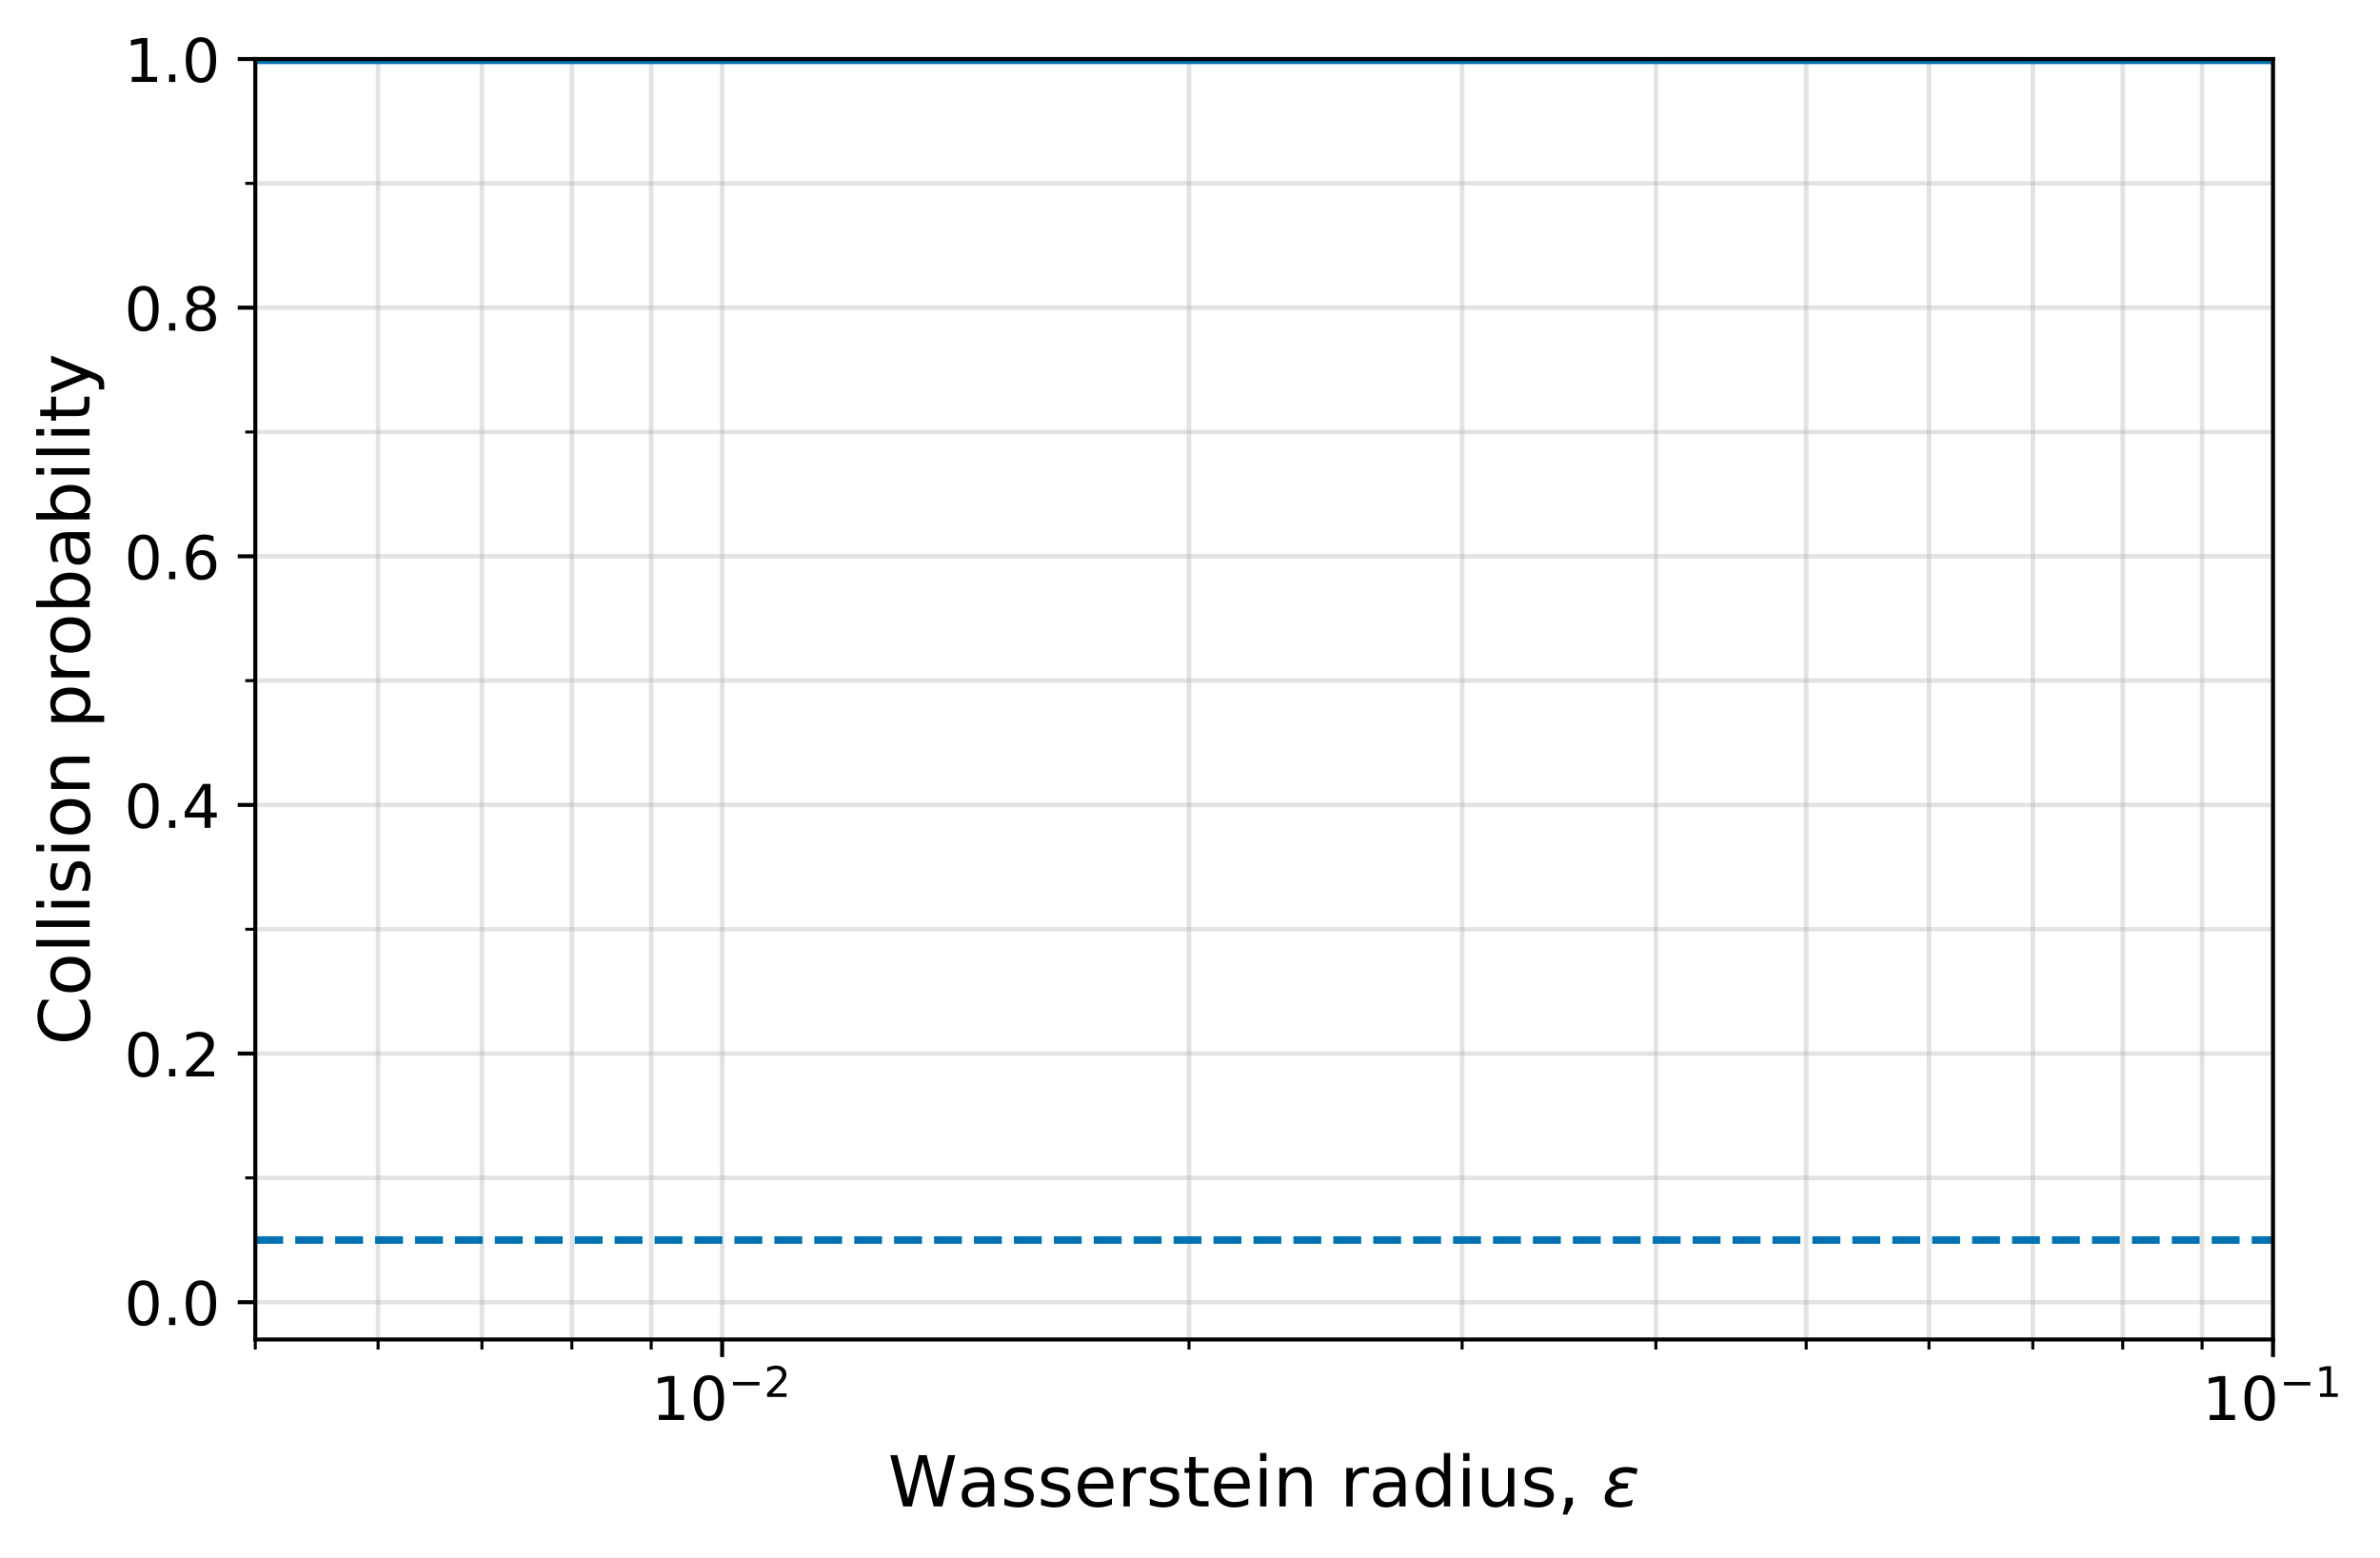
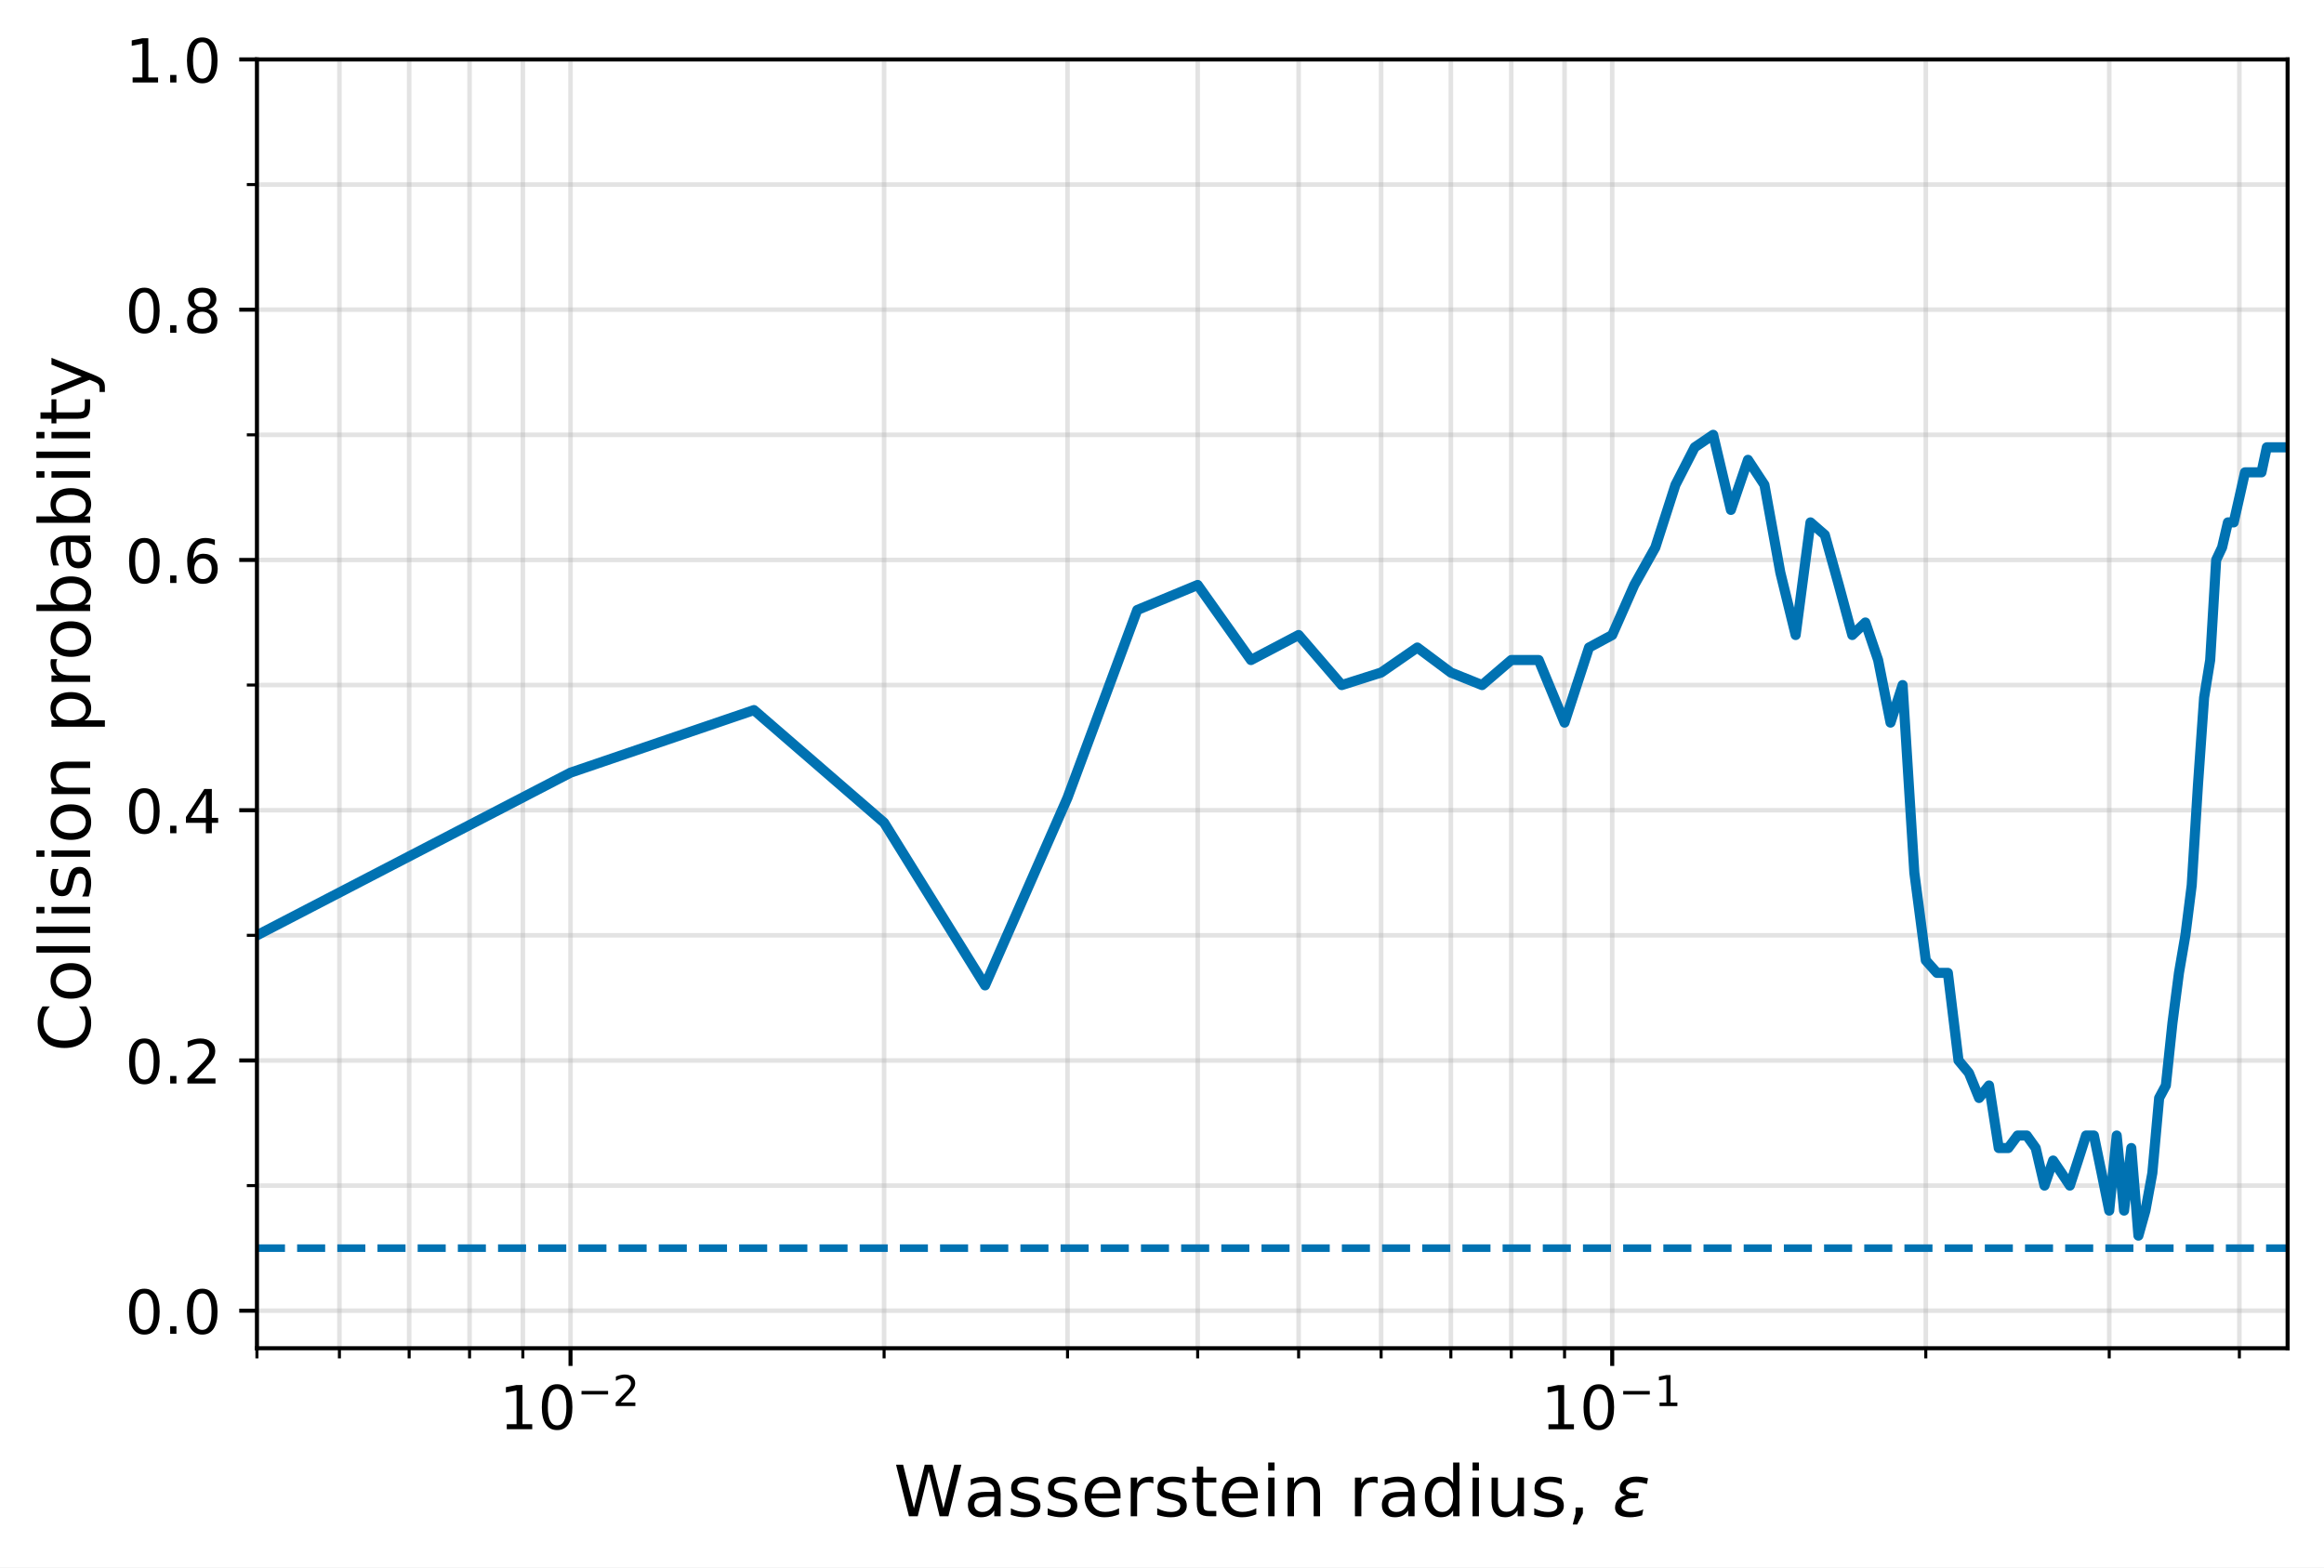
- <svg xmlns="http://www.w3.org/2000/svg" xmlns:xlink="http://www.w3.org/1999/xlink" width="473.893pt" height="310.146pt" viewBox="0 0 473.893 310.146" version="1.1">
+ <svg xmlns="http://www.w3.org/2000/svg" xmlns:xlink="http://www.w3.org/1999/xlink" width="459.793pt" height="310.146pt" viewBox="0 0 459.793 310.146" version="1.1">
  <defs>
    <style type="text/css">*{stroke-linejoin: round; stroke-linecap: butt}</style>
  </defs>
  <g id="figure_1">
    <g id="patch_1">
-       <path d="M 0 310.146  L 473.893 310.146  L 473.893 0  L 0 0  z " style="fill: #ffffff" />
+       <path d="M 0 310.146  L 459.793 310.146  L 459.793 0  L 0 0  z " style="fill: #ffffff" />
    </g>
    <g id="axes_1">
      <g id="patch_2">
        <path d="M 50.833 266.783  L 452.593 266.783  L 452.593 11.759  L 50.833 11.759  z " style="fill: #ffffff" />
      </g>
      <g id="matplotlib.axis_1">
        <g id="xtick_1">
          <g id="line2d_1">
-             <path d="M 143.792 266.783  L 143.792 11.759  " clip-path="url(#p5f279100d1)" style="fill: none; stroke: #b0b0b0; stroke-opacity: 0.35; stroke-width: 0.9; stroke-linecap: square" />
+             <path d="M 112.874 266.783  L 112.874 11.759  " clip-path="url(#pcb9809c308)" style="fill: none; stroke: #b0b0b0; stroke-opacity: 0.35; stroke-width: 0.9; stroke-linecap: square" />
          </g>
          <g id="line2d_2">
            <defs>
-               <path id="md8844d1eba" d="M 0 0  L 0 3.5  " style="stroke: #000000; stroke-width: 0.8" />
-             </defs>
-             <g>
-               <use xlink:href="#md8844d1eba" x="143.792" y="266.783" style="stroke: #000000; stroke-width: 0.8" />
+               <path id="m68e78260c5" d="M 0 0  L 0 3.5  " style="stroke: #000000; stroke-width: 0.8" />
+             </defs>
+             <g>
+               <use xlink:href="#m68e78260c5" x="112.874" y="266.783" style="stroke: #000000; stroke-width: 0.8" />
            </g>
          </g>
          <g id="text_1">
-             <g transform="translate(129.6916 282.9012) scale(0.12 -0.12)">
+             <g transform="translate(98.77397 282.9012) scale(0.12 -0.12)">
              <defs>
                <path id="DejaVuSans-31" d="M 794 531  L 1825 531  L 1825 4091  L 703 3866  L 703 4441  L 1819 4666  L 2450 4666  L 2450 531  L 3481 531  L 3481 0  L 794 0  L 794 531  z " transform="scale(0.015625)" />
                <path id="DejaVuSans-30" d="M 2034 4250  Q 1547 4250 1301 3770  Q 1056 3291 1056 2328  Q 1056 1369 1301 889  Q 1547 409 2034 409  Q 2525 409 2770 889  Q 3016 1369 3016 2328  Q 3016 3291 2770 3770  Q 2525 4250 2034 4250  z M 2034 4750  Q 2819 4750 3233 4129  Q 3647 3509 3647 2328  Q 3647 1150 3233 529  Q 2819 -91 2034 -91  Q 1250 -91 836 529  Q 422 1150 422 2328  Q 422 3509 836 4129  Q 1250 4750 2034 4750  z " transform="scale(0.015625)" />
                <path id="DejaVuSans-2212" d="M 678 2272  L 4684 2272  L 4684 1741  L 678 1741  L 678 2272  z " transform="scale(0.015625)" />
                <path id="DejaVuSans-32" d="M 1228 531  L 3431 531  L 3431 0  L 469 0  L 469 531  Q 828 903 1448 1529  Q 2069 2156 2228 2338  Q 2531 2678 2651 2914  Q 2772 3150 2772 3378  Q 2772 3750 2511 3984  Q 2250 4219 1831 4219  Q 1534 4219 1204 4116  Q 875 4013 500 3803  L 500 4441  Q 881 4594 1212 4672  Q 1544 4750 1819 4750  Q 2544 4750 2975 4387  Q 3406 4025 3406 3419  Q 3406 3131 3298 2873  Q 3191 2616 2906 2266  Q 2828 2175 2409 1742  Q 1991 1309 1228 531  z " transform="scale(0.015625)" />
              </defs>
              <use xlink:href="#DejaVuSans-31" transform="translate(0 0.765625)" />
              <use xlink:href="#DejaVuSans-30" transform="translate(63.62305 0.765625)" />
              <use xlink:href="#DejaVuSans-2212" transform="translate(128.2031 39.04688) scale(0.7)" />
              <use xlink:href="#DejaVuSans-32" transform="translate(186.8555 39.04688) scale(0.7)" />
            </g>
          </g>
        </g>
        <g id="xtick_2">
          <g id="line2d_3">
-             <path d="M 452.593 266.783  L 452.593 11.759  " clip-path="url(#p5f279100d1)" style="fill: none; stroke: #b0b0b0; stroke-opacity: 0.35; stroke-width: 0.9; stroke-linecap: square" />
+             <path d="M 318.969 266.783  L 318.969 11.759  " clip-path="url(#pcb9809c308)" style="fill: none; stroke: #b0b0b0; stroke-opacity: 0.35; stroke-width: 0.9; stroke-linecap: square" />
          </g>
          <g id="line2d_4">
            <g>
-               <use xlink:href="#md8844d1eba" x="452.593" y="266.783" style="stroke: #000000; stroke-width: 0.8" />
+               <use xlink:href="#m68e78260c5" x="318.969" y="266.783" style="stroke: #000000; stroke-width: 0.8" />
            </g>
          </g>
          <g id="text_2">
-             <g transform="translate(438.4931 282.9012) scale(0.12 -0.12)">
+             <g transform="translate(304.8692 282.9012) scale(0.12 -0.12)">
              <use xlink:href="#DejaVuSans-31" transform="translate(0 0.684375)" />
              <use xlink:href="#DejaVuSans-30" transform="translate(63.62305 0.684375)" />
              <use xlink:href="#DejaVuSans-2212" transform="translate(128.2031 38.96563) scale(0.7)" />
              <use xlink:href="#DejaVuSans-31" transform="translate(186.8555 38.96563) scale(0.7)" />
            </g>
          </g>
        </g>
        <g id="xtick_3">
          <g id="line2d_5">
-             <path d="M 50.833 266.783  L 50.833 11.759  " clip-path="url(#p5f279100d1)" style="fill: none; stroke: #b0b0b0; stroke-opacity: 0.35; stroke-width: 0.9; stroke-linecap: square" />
+             <path d="M 50.833 266.783  L 50.833 11.759  " clip-path="url(#pcb9809c308)" style="fill: none; stroke: #b0b0b0; stroke-opacity: 0.35; stroke-width: 0.9; stroke-linecap: square" />
          </g>
          <g id="line2d_6">
            <defs>
-               <path id="m03837b8a75" d="M 0 0  L 0 2  " style="stroke: #000000; stroke-width: 0.6" />
-             </defs>
-             <g>
-               <use xlink:href="#m03837b8a75" x="50.833" y="266.783" style="stroke: #000000; stroke-width: 0.6" />
+               <path id="m94a1f53346" d="M 0 0  L 0 2  " style="stroke: #000000; stroke-width: 0.6" />
+             </defs>
+             <g>
+               <use xlink:href="#m94a1f53346" x="50.833" y="266.783" style="stroke: #000000; stroke-width: 0.6" />
            </g>
          </g>
        </g>
        <g id="xtick_4">
          <g id="line2d_7">
-             <path d="M 75.284 266.783  L 75.284 11.759  " clip-path="url(#p5f279100d1)" style="fill: none; stroke: #b0b0b0; stroke-opacity: 0.35; stroke-width: 0.9; stroke-linecap: square" />
+             <path d="M 67.152 266.783  L 67.152 11.759  " clip-path="url(#pcb9809c308)" style="fill: none; stroke: #b0b0b0; stroke-opacity: 0.35; stroke-width: 0.9; stroke-linecap: square" />
          </g>
          <g id="line2d_8">
            <g>
-               <use xlink:href="#m03837b8a75" x="75.284" y="266.783" style="stroke: #000000; stroke-width: 0.6" />
+               <use xlink:href="#m94a1f53346" x="67.152" y="266.783" style="stroke: #000000; stroke-width: 0.6" />
            </g>
          </g>
        </g>
        <g id="xtick_5">
          <g id="line2d_9">
-             <path d="M 95.958 266.783  L 95.958 11.759  " clip-path="url(#p5f279100d1)" style="fill: none; stroke: #b0b0b0; stroke-opacity: 0.35; stroke-width: 0.9; stroke-linecap: square" />
+             <path d="M 80.949 266.783  L 80.949 11.759  " clip-path="url(#pcb9809c308)" style="fill: none; stroke: #b0b0b0; stroke-opacity: 0.35; stroke-width: 0.9; stroke-linecap: square" />
          </g>
          <g id="line2d_10">
            <g>
-               <use xlink:href="#m03837b8a75" x="95.958" y="266.783" style="stroke: #000000; stroke-width: 0.6" />
+               <use xlink:href="#m94a1f53346" x="80.949" y="266.783" style="stroke: #000000; stroke-width: 0.6" />
            </g>
          </g>
        </g>
        <g id="xtick_6">
          <g id="line2d_11">
-             <path d="M 113.866 266.783  L 113.866 11.759  " clip-path="url(#p5f279100d1)" style="fill: none; stroke: #b0b0b0; stroke-opacity: 0.35; stroke-width: 0.9; stroke-linecap: square" />
+             <path d="M 92.901 266.783  L 92.901 11.759  " clip-path="url(#pcb9809c308)" style="fill: none; stroke: #b0b0b0; stroke-opacity: 0.35; stroke-width: 0.9; stroke-linecap: square" />
          </g>
          <g id="line2d_12">
            <g>
-               <use xlink:href="#m03837b8a75" x="113.866" y="266.783" style="stroke: #000000; stroke-width: 0.6" />
+               <use xlink:href="#m94a1f53346" x="92.901" y="266.783" style="stroke: #000000; stroke-width: 0.6" />
            </g>
          </g>
        </g>
        <g id="xtick_7">
          <g id="line2d_13">
-             <path d="M 129.662 266.783  L 129.662 11.759  " clip-path="url(#p5f279100d1)" style="fill: none; stroke: #b0b0b0; stroke-opacity: 0.35; stroke-width: 0.9; stroke-linecap: square" />
+             <path d="M 103.444 266.783  L 103.444 11.759  " clip-path="url(#pcb9809c308)" style="fill: none; stroke: #b0b0b0; stroke-opacity: 0.35; stroke-width: 0.9; stroke-linecap: square" />
          </g>
          <g id="line2d_14">
            <g>
-               <use xlink:href="#m03837b8a75" x="129.662" y="266.783" style="stroke: #000000; stroke-width: 0.6" />
+               <use xlink:href="#m94a1f53346" x="103.444" y="266.783" style="stroke: #000000; stroke-width: 0.6" />
            </g>
          </g>
        </g>
        <g id="xtick_8">
          <g id="line2d_15">
-             <path d="M 236.75 266.783  L 236.75 11.759  " clip-path="url(#p5f279100d1)" style="fill: none; stroke: #b0b0b0; stroke-opacity: 0.35; stroke-width: 0.9; stroke-linecap: square" />
+             <path d="M 174.915 266.783  L 174.915 11.759  " clip-path="url(#pcb9809c308)" style="fill: none; stroke: #b0b0b0; stroke-opacity: 0.35; stroke-width: 0.9; stroke-linecap: square" />
          </g>
          <g id="line2d_16">
            <g>
-               <use xlink:href="#m03837b8a75" x="236.75" y="266.783" style="stroke: #000000; stroke-width: 0.6" />
+               <use xlink:href="#m94a1f53346" x="174.915" y="266.783" style="stroke: #000000; stroke-width: 0.6" />
            </g>
          </g>
        </g>
        <g id="xtick_9">
          <g id="line2d_17">
-             <path d="M 291.127 266.783  L 291.127 11.759  " clip-path="url(#p5f279100d1)" style="fill: none; stroke: #b0b0b0; stroke-opacity: 0.35; stroke-width: 0.9; stroke-linecap: square" />
+             <path d="M 211.206 266.783  L 211.206 11.759  " clip-path="url(#pcb9809c308)" style="fill: none; stroke: #b0b0b0; stroke-opacity: 0.35; stroke-width: 0.9; stroke-linecap: square" />
          </g>
          <g id="line2d_18">
            <g>
-               <use xlink:href="#m03837b8a75" x="291.127" y="266.783" style="stroke: #000000; stroke-width: 0.6" />
+               <use xlink:href="#m94a1f53346" x="211.206" y="266.783" style="stroke: #000000; stroke-width: 0.6" />
            </g>
          </g>
        </g>
        <g id="xtick_10">
          <g id="line2d_19">
-             <path d="M 329.709 266.783  L 329.709 11.759  " clip-path="url(#p5f279100d1)" style="fill: none; stroke: #b0b0b0; stroke-opacity: 0.35; stroke-width: 0.9; stroke-linecap: square" />
+             <path d="M 236.956 266.783  L 236.956 11.759  " clip-path="url(#pcb9809c308)" style="fill: none; stroke: #b0b0b0; stroke-opacity: 0.35; stroke-width: 0.9; stroke-linecap: square" />
          </g>
          <g id="line2d_20">
            <g>
-               <use xlink:href="#m03837b8a75" x="329.709" y="266.783" style="stroke: #000000; stroke-width: 0.6" />
+               <use xlink:href="#m94a1f53346" x="236.956" y="266.783" style="stroke: #000000; stroke-width: 0.6" />
            </g>
          </g>
        </g>
        <g id="xtick_11">
          <g id="line2d_21">
-             <path d="M 359.635 266.783  L 359.635 11.759  " clip-path="url(#p5f279100d1)" style="fill: none; stroke: #b0b0b0; stroke-opacity: 0.35; stroke-width: 0.9; stroke-linecap: square" />
+             <path d="M 256.928 266.783  L 256.928 11.759  " clip-path="url(#pcb9809c308)" style="fill: none; stroke: #b0b0b0; stroke-opacity: 0.35; stroke-width: 0.9; stroke-linecap: square" />
          </g>
          <g id="line2d_22">
            <g>
-               <use xlink:href="#m03837b8a75" x="359.635" y="266.783" style="stroke: #000000; stroke-width: 0.6" />
+               <use xlink:href="#m94a1f53346" x="256.928" y="266.783" style="stroke: #000000; stroke-width: 0.6" />
            </g>
          </g>
        </g>
        <g id="xtick_12">
          <g id="line2d_23">
-             <path d="M 384.086 266.783  L 384.086 11.759  " clip-path="url(#p5f279100d1)" style="fill: none; stroke: #b0b0b0; stroke-opacity: 0.35; stroke-width: 0.9; stroke-linecap: square" />
+             <path d="M 273.247 266.783  L 273.247 11.759  " clip-path="url(#pcb9809c308)" style="fill: none; stroke: #b0b0b0; stroke-opacity: 0.35; stroke-width: 0.9; stroke-linecap: square" />
          </g>
          <g id="line2d_24">
            <g>
-               <use xlink:href="#m03837b8a75" x="384.086" y="266.783" style="stroke: #000000; stroke-width: 0.6" />
+               <use xlink:href="#m94a1f53346" x="273.247" y="266.783" style="stroke: #000000; stroke-width: 0.6" />
            </g>
          </g>
        </g>
        <g id="xtick_13">
          <g id="line2d_25">
-             <path d="M 404.759 266.783  L 404.759 11.759  " clip-path="url(#p5f279100d1)" style="fill: none; stroke: #b0b0b0; stroke-opacity: 0.35; stroke-width: 0.9; stroke-linecap: square" />
+             <path d="M 287.045 266.783  L 287.045 11.759  " clip-path="url(#pcb9809c308)" style="fill: none; stroke: #b0b0b0; stroke-opacity: 0.35; stroke-width: 0.9; stroke-linecap: square" />
          </g>
          <g id="line2d_26">
            <g>
-               <use xlink:href="#m03837b8a75" x="404.759" y="266.783" style="stroke: #000000; stroke-width: 0.6" />
+               <use xlink:href="#m94a1f53346" x="287.045" y="266.783" style="stroke: #000000; stroke-width: 0.6" />
            </g>
          </g>
        </g>
        <g id="xtick_14">
          <g id="line2d_27">
-             <path d="M 422.667 266.783  L 422.667 11.759  " clip-path="url(#p5f279100d1)" style="fill: none; stroke: #b0b0b0; stroke-opacity: 0.35; stroke-width: 0.9; stroke-linecap: square" />
+             <path d="M 298.997 266.783  L 298.997 11.759  " clip-path="url(#pcb9809c308)" style="fill: none; stroke: #b0b0b0; stroke-opacity: 0.35; stroke-width: 0.9; stroke-linecap: square" />
          </g>
          <g id="line2d_28">
            <g>
-               <use xlink:href="#m03837b8a75" x="422.667" y="266.783" style="stroke: #000000; stroke-width: 0.6" />
+               <use xlink:href="#m94a1f53346" x="298.997" y="266.783" style="stroke: #000000; stroke-width: 0.6" />
            </g>
          </g>
        </g>
        <g id="xtick_15">
          <g id="line2d_29">
-             <path d="M 438.463 266.783  L 438.463 11.759  " clip-path="url(#p5f279100d1)" style="fill: none; stroke: #b0b0b0; stroke-opacity: 0.35; stroke-width: 0.9; stroke-linecap: square" />
+             <path d="M 309.539 266.783  L 309.539 11.759  " clip-path="url(#pcb9809c308)" style="fill: none; stroke: #b0b0b0; stroke-opacity: 0.35; stroke-width: 0.9; stroke-linecap: square" />
          </g>
          <g id="line2d_30">
            <g>
-               <use xlink:href="#m03837b8a75" x="438.463" y="266.783" style="stroke: #000000; stroke-width: 0.6" />
+               <use xlink:href="#m94a1f53346" x="309.539" y="266.783" style="stroke: #000000; stroke-width: 0.6" />
+             </g>
+           </g>
+         </g>
+         <g id="xtick_16">
+           <g id="line2d_31">
+             <path d="M 381.01 266.783  L 381.01 11.759  " clip-path="url(#pcb9809c308)" style="fill: none; stroke: #b0b0b0; stroke-opacity: 0.35; stroke-width: 0.9; stroke-linecap: square" />
+           </g>
+           <g id="line2d_32">
+             <g>
+               <use xlink:href="#m94a1f53346" x="381.01" y="266.783" style="stroke: #000000; stroke-width: 0.6" />
+             </g>
+           </g>
+         </g>
+         <g id="xtick_17">
+           <g id="line2d_33">
+             <path d="M 417.302 266.783  L 417.302 11.759  " clip-path="url(#pcb9809c308)" style="fill: none; stroke: #b0b0b0; stroke-opacity: 0.35; stroke-width: 0.9; stroke-linecap: square" />
+           </g>
+           <g id="line2d_34">
+             <g>
+               <use xlink:href="#m94a1f53346" x="417.302" y="266.783" style="stroke: #000000; stroke-width: 0.6" />
+             </g>
+           </g>
+         </g>
+         <g id="xtick_18">
+           <g id="line2d_35">
+             <path d="M 443.051 266.783  L 443.051 11.759  " clip-path="url(#pcb9809c308)" style="fill: none; stroke: #b0b0b0; stroke-opacity: 0.35; stroke-width: 0.9; stroke-linecap: square" />
+           </g>
+           <g id="line2d_36">
+             <g>
+               <use xlink:href="#m94a1f53346" x="443.051" y="266.783" style="stroke: #000000; stroke-width: 0.6" />
            </g>
          </g>
        </g>
        <g id="text_3">
          <g transform="translate(176.8131 300.0346) scale(0.14 -0.14)">
            <defs>
              <path id="DejaVuSans-57" d="M 213 4666  L 850 4666  L 1831 722  L 2809 4666  L 3519 4666  L 4500 722  L 5478 4666  L 6119 4666  L 4947 0  L 4153 0  L 3169 4050  L 2175 0  L 1381 0  L 213 4666  z " transform="scale(0.015625)" />
              <path id="DejaVuSans-61" d="M 2194 1759  Q 1497 1759 1228 1600  Q 959 1441 959 1056  Q 959 750 1161 570  Q 1363 391 1709 391  Q 2188 391 2477 730  Q 2766 1069 2766 1631  L 2766 1759  L 2194 1759  z M 3341 1997  L 3341 0  L 2766 0  L 2766 531  Q 2569 213 2275 61  Q 1981 -91 1556 -91  Q 1019 -91 701 211  Q 384 513 384 1019  Q 384 1609 779 1909  Q 1175 2209 1959 2209  L 2766 2209  L 2766 2266  Q 2766 2663 2505 2880  Q 2244 3097 1772 3097  Q 1472 3097 1187 3025  Q 903 2953 641 2809  L 641 3341  Q 956 3463 1253 3523  Q 1550 3584 1831 3584  Q 2591 3584 2966 3190  Q 3341 2797 3341 1997  z " transform="scale(0.015625)" />
              <path id="DejaVuSans-73" d="M 2834 3397  L 2834 2853  Q 2591 2978 2328 3040  Q 2066 3103 1784 3103  Q 1356 3103 1142 2972  Q 928 2841 928 2578  Q 928 2378 1081 2264  Q 1234 2150 1697 2047  L 1894 2003  Q 2506 1872 2764 1633  Q 3022 1394 3022 966  Q 3022 478 2636 193  Q 2250 -91 1575 -91  Q 1294 -91 989 -36  Q 684 19 347 128  L 347 722  Q 666 556 975 473  Q 1284 391 1588 391  Q 1994 391 2212 530  Q 2431 669 2431 922  Q 2431 1156 2273 1281  Q 2116 1406 1581 1522  L 1381 1569  Q 847 1681 609 1914  Q 372 2147 372 2553  Q 372 3047 722 3315  Q 1072 3584 1716 3584  Q 2034 3584 2315 3537  Q 2597 3491 2834 3397  z " transform="scale(0.015625)" />
              <path id="DejaVuSans-65" d="M 3597 1894  L 3597 1613  L 953 1613  Q 991 1019 1311 708  Q 1631 397 2203 397  Q 2534 397 2845 478  Q 3156 559 3463 722  L 3463 178  Q 3153 47 2828 -22  Q 2503 -91 2169 -91  Q 1331 -91 842 396  Q 353 884 353 1716  Q 353 2575 817 3079  Q 1281 3584 2069 3584  Q 2775 3584 3186 3129  Q 3597 2675 3597 1894  z M 3022 2063  Q 3016 2534 2758 2815  Q 2500 3097 2075 3097  Q 1594 3097 1305 2825  Q 1016 2553 972 2059  L 3022 2063  z " transform="scale(0.015625)" />
              <path id="DejaVuSans-72" d="M 2631 2963  Q 2534 3019 2420 3045  Q 2306 3072 2169 3072  Q 1681 3072 1420 2755  Q 1159 2438 1159 1844  L 1159 0  L 581 0  L 581 3500  L 1159 3500  L 1159 2956  Q 1341 3275 1631 3429  Q 1922 3584 2338 3584  Q 2397 3584 2469 3576  Q 2541 3569 2628 3553  L 2631 2963  z " transform="scale(0.015625)" />
              <path id="DejaVuSans-74" d="M 1172 4494  L 1172 3500  L 2356 3500  L 2356 3053  L 1172 3053  L 1172 1153  Q 1172 725 1289 603  Q 1406 481 1766 481  L 2356 481  L 2356 0  L 1766 0  Q 1100 0 847 248  Q 594 497 594 1153  L 594 3053  L 172 3053  L 172 3500  L 594 3500  L 594 4494  L 1172 4494  z " transform="scale(0.015625)" />
              <path id="DejaVuSans-69" d="M 603 3500  L 1178 3500  L 1178 0  L 603 0  L 603 3500  z M 603 4863  L 1178 4863  L 1178 4134  L 603 4134  L 603 4863  z " transform="scale(0.015625)" />
              <path id="DejaVuSans-6e" d="M 3513 2113  L 3513 0  L 2938 0  L 2938 2094  Q 2938 2591 2744 2837  Q 2550 3084 2163 3084  Q 1697 3084 1428 2787  Q 1159 2491 1159 1978  L 1159 0  L 581 0  L 581 3500  L 1159 3500  L 1159 2956  Q 1366 3272 1645 3428  Q 1925 3584 2291 3584  Q 2894 3584 3203 3211  Q 3513 2838 3513 2113  z " transform="scale(0.015625)" />
              <path id="DejaVuSans-20" transform="scale(0.015625)" />
              <path id="DejaVuSans-64" d="M 2906 2969  L 2906 4863  L 3481 4863  L 3481 0  L 2906 0  L 2906 525  Q 2725 213 2448 61  Q 2172 -91 1784 -91  Q 1150 -91 751 415  Q 353 922 353 1747  Q 353 2572 751 3078  Q 1150 3584 1784 3584  Q 2172 3584 2448 3432  Q 2725 3281 2906 2969  z M 947 1747  Q 947 1113 1208 752  Q 1469 391 1925 391  Q 2381 391 2643 752  Q 2906 1113 2906 1747  Q 2906 2381 2643 2742  Q 2381 3103 1925 3103  Q 1469 3103 1208 2742  Q 947 2381 947 1747  z " transform="scale(0.015625)" />
              <path id="DejaVuSans-75" d="M 544 1381  L 544 3500  L 1119 3500  L 1119 1403  Q 1119 906 1312 657  Q 1506 409 1894 409  Q 2359 409 2629 706  Q 2900 1003 2900 1516  L 2900 3500  L 3475 3500  L 3475 0  L 2900 0  L 2900 538  Q 2691 219 2414 64  Q 2138 -91 1772 -91  Q 1169 -91 856 284  Q 544 659 544 1381  z M 1991 3584  L 1991 3584  z " transform="scale(0.015625)" />
              <path id="DejaVuSans-2c" d="M 750 794  L 1409 794  L 1409 256  L 897 -744  L 494 -744  L 750 256  L 750 794  z " transform="scale(0.015625)" />
              <path id="DejaVuSans-Oblique-3b5" d="M 1263 1888  Q 925 1963 778 2166  Q 669 2309 669 2503  Q 669 3034 1175 3344  Q 1575 3588 2188 3588  Q 2425 3588 2684 3550  Q 2944 3513 3234 3438  L 3134 2916  Q 2847 3006 2606 3047  Q 2359 3088 2138 3088  Q 1766 3088 1522 2944  Q 1228 2772 1228 2522  Q 1228 2356 1381 2241  Q 1563 2103 1925 2103  L 2409 2103  L 2319 1628  L 1856 1628  Q 1425 1628 1172 1469  Q 828 1253 828 916  Q 828 703 1013 563  Q 1244 388 1716 388  Q 2006 388 2284 444  Q 2563 503 2806 619  L 2700 84  Q 2403 -3 2131 -47  Q 1859 -91 1609 -91  Q 866 -91 516 194  Q 250 413 250 781  Q 250 1278 600 1584  Q 859 1813 1263 1888  z " transform="scale(0.015625)" />
            </defs>
            <use xlink:href="#DejaVuSans-57" transform="translate(0 0.015625)" />
            <use xlink:href="#DejaVuSans-61" transform="translate(98.87695 0.015625)" />
            <use xlink:href="#DejaVuSans-73" transform="translate(160.1562 0.015625)" />
            <use xlink:href="#DejaVuSans-73" transform="translate(212.2559 0.015625)" />
            <use xlink:href="#DejaVuSans-65" transform="translate(264.3555 0.015625)" />
            <use xlink:href="#DejaVuSans-72" transform="translate(325.8789 0.015625)" />
            <use xlink:href="#DejaVuSans-73" transform="translate(366.9922 0.015625)" />
            <use xlink:href="#DejaVuSans-74" transform="translate(419.0918 0.015625)" />
            <use xlink:href="#DejaVuSans-65" transform="translate(458.3008 0.015625)" />
            <use xlink:href="#DejaVuSans-69" transform="translate(519.8242 0.015625)" />
            <use xlink:href="#DejaVuSans-6e" transform="translate(547.6074 0.015625)" />
            <use xlink:href="#DejaVuSans-20" transform="translate(610.9863 0.015625)" />
            <use xlink:href="#DejaVuSans-72" transform="translate(642.7734 0.015625)" />
            <use xlink:href="#DejaVuSans-61" transform="translate(683.8867 0.015625)" />
            <use xlink:href="#DejaVuSans-64" transform="translate(745.166 0.015625)" />
            <use xlink:href="#DejaVuSans-69" transform="translate(808.6426 0.015625)" />
            <use xlink:href="#DejaVuSans-75" transform="translate(836.4258 0.015625)" />
            <use xlink:href="#DejaVuSans-73" transform="translate(899.8047 0.015625)" />
            <use xlink:href="#DejaVuSans-2c" transform="translate(951.9043 0.015625)" />
            <use xlink:href="#DejaVuSans-20" transform="translate(983.6914 0.015625)" />
            <use xlink:href="#DejaVuSans-Oblique-3b5" transform="translate(1015.479 0.015625)" />
          </g>
        </g>
      </g>
      <g id="matplotlib.axis_2">
        <g id="ytick_1">
-           <g id="line2d_31">
-             <path d="M 50.833 259.355  L 452.593 259.355  " clip-path="url(#p5f279100d1)" style="fill: none; stroke: #b0b0b0; stroke-opacity: 0.35; stroke-width: 0.9; stroke-linecap: square" />
-           </g>
-           <g id="line2d_32">
-             <defs>
-               <path id="mbc223b7237" d="M 0 0  L -3.5 0  " style="stroke: #000000; stroke-width: 0.8" />
-             </defs>
-             <g>
-               <use xlink:href="#mbc223b7237" x="50.833" y="259.355" style="stroke: #000000; stroke-width: 0.8" />
+           <g id="line2d_37">
+             <path d="M 50.833 259.355  L 452.593 259.355  " clip-path="url(#pcb9809c308)" style="fill: none; stroke: #b0b0b0; stroke-opacity: 0.35; stroke-width: 0.9; stroke-linecap: square" />
+           </g>
+           <g id="line2d_38">
+             <defs>
+               <path id="mda10a0103c" d="M 0 0  L -3.5 0  " style="stroke: #000000; stroke-width: 0.8" />
+             </defs>
+             <g>
+               <use xlink:href="#mda10a0103c" x="50.833" y="259.355" style="stroke: #000000; stroke-width: 0.8" />
            </g>
          </g>
          <g id="text_4">
            <g transform="translate(24.74938 263.9142) scale(0.12 -0.12)">
              <defs>
                <path id="DejaVuSans-2e" d="M 684 794  L 1344 794  L 1344 0  L 684 0  L 684 794  z " transform="scale(0.015625)" />
              </defs>
              <use xlink:href="#DejaVuSans-30" />
              <use xlink:href="#DejaVuSans-2e" transform="translate(63.62305 0)" />
              <use xlink:href="#DejaVuSans-30" transform="translate(95.41016 0)" />
            </g>
          </g>
        </g>
        <g id="ytick_2">
-           <g id="line2d_33">
-             <path d="M 50.833 209.836  L 452.593 209.836  " clip-path="url(#p5f279100d1)" style="fill: none; stroke: #b0b0b0; stroke-opacity: 0.35; stroke-width: 0.9; stroke-linecap: square" />
-           </g>
-           <g id="line2d_34">
-             <g>
-               <use xlink:href="#mbc223b7237" x="50.833" y="209.836" style="stroke: #000000; stroke-width: 0.8" />
+           <g id="line2d_39">
+             <path d="M 50.833 209.836  L 452.593 209.836  " clip-path="url(#pcb9809c308)" style="fill: none; stroke: #b0b0b0; stroke-opacity: 0.35; stroke-width: 0.9; stroke-linecap: square" />
+           </g>
+           <g id="line2d_40">
+             <g>
+               <use xlink:href="#mda10a0103c" x="50.833" y="209.836" style="stroke: #000000; stroke-width: 0.8" />
            </g>
          </g>
          <g id="text_5">
            <g transform="translate(24.74938 214.395) scale(0.12 -0.12)">
              <use xlink:href="#DejaVuSans-30" />
              <use xlink:href="#DejaVuSans-2e" transform="translate(63.62305 0)" />
              <use xlink:href="#DejaVuSans-32" transform="translate(95.41016 0)" />
            </g>
          </g>
        </g>
        <g id="ytick_3">
-           <g id="line2d_35">
-             <path d="M 50.833 160.317  L 452.593 160.317  " clip-path="url(#p5f279100d1)" style="fill: none; stroke: #b0b0b0; stroke-opacity: 0.35; stroke-width: 0.9; stroke-linecap: square" />
-           </g>
-           <g id="line2d_36">
-             <g>
-               <use xlink:href="#mbc223b7237" x="50.833" y="160.317" style="stroke: #000000; stroke-width: 0.8" />
+           <g id="line2d_41">
+             <path d="M 50.833 160.317  L 452.593 160.317  " clip-path="url(#pcb9809c308)" style="fill: none; stroke: #b0b0b0; stroke-opacity: 0.35; stroke-width: 0.9; stroke-linecap: square" />
+           </g>
+           <g id="line2d_42">
+             <g>
+               <use xlink:href="#mda10a0103c" x="50.833" y="160.317" style="stroke: #000000; stroke-width: 0.8" />
            </g>
          </g>
          <g id="text_6">
            <g transform="translate(24.74938 164.8758) scale(0.12 -0.12)">
              <defs>
                <path id="DejaVuSans-34" d="M 2419 4116  L 825 1625  L 2419 1625  L 2419 4116  z M 2253 4666  L 3047 4666  L 3047 1625  L 3713 1625  L 3713 1100  L 3047 1100  L 3047 0  L 2419 0  L 2419 1100  L 313 1100  L 313 1709  L 2253 4666  z " transform="scale(0.015625)" />
              </defs>
              <use xlink:href="#DejaVuSans-30" />
              <use xlink:href="#DejaVuSans-2e" transform="translate(63.62305 0)" />
              <use xlink:href="#DejaVuSans-34" transform="translate(95.41016 0)" />
            </g>
          </g>
        </g>
        <g id="ytick_4">
-           <g id="line2d_37">
-             <path d="M 50.833 110.798  L 452.593 110.798  " clip-path="url(#p5f279100d1)" style="fill: none; stroke: #b0b0b0; stroke-opacity: 0.35; stroke-width: 0.9; stroke-linecap: square" />
-           </g>
-           <g id="line2d_38">
-             <g>
-               <use xlink:href="#mbc223b7237" x="50.833" y="110.798" style="stroke: #000000; stroke-width: 0.8" />
+           <g id="line2d_43">
+             <path d="M 50.833 110.798  L 452.593 110.798  " clip-path="url(#pcb9809c308)" style="fill: none; stroke: #b0b0b0; stroke-opacity: 0.35; stroke-width: 0.9; stroke-linecap: square" />
+           </g>
+           <g id="line2d_44">
+             <g>
+               <use xlink:href="#mda10a0103c" x="50.833" y="110.798" style="stroke: #000000; stroke-width: 0.8" />
            </g>
          </g>
          <g id="text_7">
            <g transform="translate(24.74938 115.3566) scale(0.12 -0.12)">
              <defs>
                <path id="DejaVuSans-36" d="M 2113 2584  Q 1688 2584 1439 2293  Q 1191 2003 1191 1497  Q 1191 994 1439 701  Q 1688 409 2113 409  Q 2538 409 2786 701  Q 3034 994 3034 1497  Q 3034 2003 2786 2293  Q 2538 2584 2113 2584  z M 3366 4563  L 3366 3988  Q 3128 4100 2886 4159  Q 2644 4219 2406 4219  Q 1781 4219 1451 3797  Q 1122 3375 1075 2522  Q 1259 2794 1537 2939  Q 1816 3084 2150 3084  Q 2853 3084 3261 2657  Q 3669 2231 3669 1497  Q 3669 778 3244 343  Q 2819 -91 2113 -91  Q 1303 -91 875 529  Q 447 1150 447 2328  Q 447 3434 972 4092  Q 1497 4750 2381 4750  Q 2619 4750 2861 4703  Q 3103 4656 3366 4563  z " transform="scale(0.015625)" />
              </defs>
              <use xlink:href="#DejaVuSans-30" />
              <use xlink:href="#DejaVuSans-2e" transform="translate(63.62305 0)" />
              <use xlink:href="#DejaVuSans-36" transform="translate(95.41016 0)" />
            </g>
          </g>
        </g>
        <g id="ytick_5">
-           <g id="line2d_39">
-             <path d="M 50.833 61.278  L 452.593 61.278  " clip-path="url(#p5f279100d1)" style="fill: none; stroke: #b0b0b0; stroke-opacity: 0.35; stroke-width: 0.9; stroke-linecap: square" />
-           </g>
-           <g id="line2d_40">
-             <g>
-               <use xlink:href="#mbc223b7237" x="50.833" y="61.278" style="stroke: #000000; stroke-width: 0.8" />
+           <g id="line2d_45">
+             <path d="M 50.833 61.278  L 452.593 61.278  " clip-path="url(#pcb9809c308)" style="fill: none; stroke: #b0b0b0; stroke-opacity: 0.35; stroke-width: 0.9; stroke-linecap: square" />
+           </g>
+           <g id="line2d_46">
+             <g>
+               <use xlink:href="#mda10a0103c" x="50.833" y="61.278" style="stroke: #000000; stroke-width: 0.8" />
            </g>
          </g>
          <g id="text_8">
            <g transform="translate(24.74938 65.83735) scale(0.12 -0.12)">
              <defs>
                <path id="DejaVuSans-38" d="M 2034 2216  Q 1584 2216 1326 1975  Q 1069 1734 1069 1313  Q 1069 891 1326 650  Q 1584 409 2034 409  Q 2484 409 2743 651  Q 3003 894 3003 1313  Q 3003 1734 2745 1975  Q 2488 2216 2034 2216  z M 1403 2484  Q 997 2584 770 2862  Q 544 3141 544 3541  Q 544 4100 942 4425  Q 1341 4750 2034 4750  Q 2731 4750 3128 4425  Q 3525 4100 3525 3541  Q 3525 3141 3298 2862  Q 3072 2584 2669 2484  Q 3125 2378 3379 2068  Q 3634 1759 3634 1313  Q 3634 634 3220 271  Q 2806 -91 2034 -91  Q 1263 -91 848 271  Q 434 634 434 1313  Q 434 1759 690 2068  Q 947 2378 1403 2484  z M 1172 3481  Q 1172 3119 1398 2916  Q 1625 2713 2034 2713  Q 2441 2713 2670 2916  Q 2900 3119 2900 3481  Q 2900 3844 2670 4047  Q 2441 4250 2034 4250  Q 1625 4250 1398 4047  Q 1172 3844 1172 3481  z " transform="scale(0.015625)" />
              </defs>
              <use xlink:href="#DejaVuSans-30" />
              <use xlink:href="#DejaVuSans-2e" transform="translate(63.62305 0)" />
              <use xlink:href="#DejaVuSans-38" transform="translate(95.41016 0)" />
            </g>
          </g>
        </g>
        <g id="ytick_6">
-           <g id="line2d_41">
-             <path d="M 50.833 11.759  L 452.593 11.759  " clip-path="url(#p5f279100d1)" style="fill: none; stroke: #b0b0b0; stroke-opacity: 0.35; stroke-width: 0.9; stroke-linecap: square" />
-           </g>
-           <g id="line2d_42">
-             <g>
-               <use xlink:href="#mbc223b7237" x="50.833" y="11.759" style="stroke: #000000; stroke-width: 0.8" />
+           <g id="line2d_47">
+             <path d="M 50.833 11.759  L 452.593 11.759  " clip-path="url(#pcb9809c308)" style="fill: none; stroke: #b0b0b0; stroke-opacity: 0.35; stroke-width: 0.9; stroke-linecap: square" />
+           </g>
+           <g id="line2d_48">
+             <g>
+               <use xlink:href="#mda10a0103c" x="50.833" y="11.759" style="stroke: #000000; stroke-width: 0.8" />
            </g>
          </g>
          <g id="text_9">
            <g transform="translate(24.74938 16.31812) scale(0.12 -0.12)">
              <use xlink:href="#DejaVuSans-31" />
              <use xlink:href="#DejaVuSans-2e" transform="translate(63.62305 0)" />
              <use xlink:href="#DejaVuSans-30" transform="translate(95.41016 0)" />
            </g>
          </g>
        </g>
        <g id="ytick_7">
-           <g id="line2d_43">
-             <path d="M 50.833 234.596  L 452.593 234.596  " clip-path="url(#p5f279100d1)" style="fill: none; stroke: #b0b0b0; stroke-opacity: 0.35; stroke-width: 0.9; stroke-linecap: square" />
-           </g>
-           <g id="line2d_44">
-             <defs>
-               <path id="m3ede99112b" d="M 0 0  L -2 0  " style="stroke: #000000; stroke-width: 0.6" />
-             </defs>
-             <g>
-               <use xlink:href="#m3ede99112b" x="50.833" y="234.596" style="stroke: #000000; stroke-width: 0.6" />
+           <g id="line2d_49">
+             <path d="M 50.833 234.596  L 452.593 234.596  " clip-path="url(#pcb9809c308)" style="fill: none; stroke: #b0b0b0; stroke-opacity: 0.35; stroke-width: 0.9; stroke-linecap: square" />
+           </g>
+           <g id="line2d_50">
+             <defs>
+               <path id="ma4e9be8ae2" d="M 0 0  L -2 0  " style="stroke: #000000; stroke-width: 0.6" />
+             </defs>
+             <g>
+               <use xlink:href="#ma4e9be8ae2" x="50.833" y="234.596" style="stroke: #000000; stroke-width: 0.6" />
            </g>
          </g>
        </g>
        <g id="ytick_8">
-           <g id="line2d_45">
-             <path d="M 50.833 185.076  L 452.593 185.076  " clip-path="url(#p5f279100d1)" style="fill: none; stroke: #b0b0b0; stroke-opacity: 0.35; stroke-width: 0.9; stroke-linecap: square" />
-           </g>
-           <g id="line2d_46">
-             <g>
-               <use xlink:href="#m3ede99112b" x="50.833" y="185.076" style="stroke: #000000; stroke-width: 0.6" />
+           <g id="line2d_51">
+             <path d="M 50.833 185.076  L 452.593 185.076  " clip-path="url(#pcb9809c308)" style="fill: none; stroke: #b0b0b0; stroke-opacity: 0.35; stroke-width: 0.9; stroke-linecap: square" />
+           </g>
+           <g id="line2d_52">
+             <g>
+               <use xlink:href="#ma4e9be8ae2" x="50.833" y="185.076" style="stroke: #000000; stroke-width: 0.6" />
            </g>
          </g>
        </g>
        <g id="ytick_9">
-           <g id="line2d_47">
-             <path d="M 50.833 135.557  L 452.593 135.557  " clip-path="url(#p5f279100d1)" style="fill: none; stroke: #b0b0b0; stroke-opacity: 0.35; stroke-width: 0.9; stroke-linecap: square" />
-           </g>
-           <g id="line2d_48">
-             <g>
-               <use xlink:href="#m3ede99112b" x="50.833" y="135.557" style="stroke: #000000; stroke-width: 0.6" />
+           <g id="line2d_53">
+             <path d="M 50.833 135.557  L 452.593 135.557  " clip-path="url(#pcb9809c308)" style="fill: none; stroke: #b0b0b0; stroke-opacity: 0.35; stroke-width: 0.9; stroke-linecap: square" />
+           </g>
+           <g id="line2d_54">
+             <g>
+               <use xlink:href="#ma4e9be8ae2" x="50.833" y="135.557" style="stroke: #000000; stroke-width: 0.6" />
            </g>
          </g>
        </g>
        <g id="ytick_10">
-           <g id="line2d_49">
-             <path d="M 50.833 86.038  L 452.593 86.038  " clip-path="url(#p5f279100d1)" style="fill: none; stroke: #b0b0b0; stroke-opacity: 0.35; stroke-width: 0.9; stroke-linecap: square" />
-           </g>
-           <g id="line2d_50">
-             <g>
-               <use xlink:href="#m3ede99112b" x="50.833" y="86.038" style="stroke: #000000; stroke-width: 0.6" />
+           <g id="line2d_55">
+             <path d="M 50.833 86.038  L 452.593 86.038  " clip-path="url(#pcb9809c308)" style="fill: none; stroke: #b0b0b0; stroke-opacity: 0.35; stroke-width: 0.9; stroke-linecap: square" />
+           </g>
+           <g id="line2d_56">
+             <g>
+               <use xlink:href="#ma4e9be8ae2" x="50.833" y="86.038" style="stroke: #000000; stroke-width: 0.6" />
            </g>
          </g>
        </g>
        <g id="ytick_11">
-           <g id="line2d_51">
-             <path d="M 50.833 36.519  L 452.593 36.519  " clip-path="url(#p5f279100d1)" style="fill: none; stroke: #b0b0b0; stroke-opacity: 0.35; stroke-width: 0.9; stroke-linecap: square" />
-           </g>
-           <g id="line2d_52">
-             <g>
-               <use xlink:href="#m3ede99112b" x="50.833" y="36.519" style="stroke: #000000; stroke-width: 0.6" />
+           <g id="line2d_57">
+             <path d="M 50.833 36.519  L 452.593 36.519  " clip-path="url(#pcb9809c308)" style="fill: none; stroke: #b0b0b0; stroke-opacity: 0.35; stroke-width: 0.9; stroke-linecap: square" />
+           </g>
+           <g id="line2d_58">
+             <g>
+               <use xlink:href="#ma4e9be8ae2" x="50.833" y="36.519" style="stroke: #000000; stroke-width: 0.6" />
            </g>
          </g>
        </g>
        <g id="text_10">
          <g transform="translate(17.83781 208.1576) rotate(-90) scale(0.14 -0.14)">
            <defs>
              <path id="DejaVuSans-43" d="M 4122 4306  L 4122 3641  Q 3803 3938 3442 4084  Q 3081 4231 2675 4231  Q 1875 4231 1450 3742  Q 1025 3253 1025 2328  Q 1025 1406 1450 917  Q 1875 428 2675 428  Q 3081 428 3442 575  Q 3803 722 4122 1019  L 4122 359  Q 3791 134 3420 21  Q 3050 -91 2638 -91  Q 1578 -91 968 557  Q 359 1206 359 2328  Q 359 3453 968 4101  Q 1578 4750 2638 4750  Q 3056 4750 3426 4639  Q 3797 4528 4122 4306  z " transform="scale(0.015625)" />
              <path id="DejaVuSans-6f" d="M 1959 3097  Q 1497 3097 1228 2736  Q 959 2375 959 1747  Q 959 1119 1226 758  Q 1494 397 1959 397  Q 2419 397 2687 759  Q 2956 1122 2956 1747  Q 2956 2369 2687 2733  Q 2419 3097 1959 3097  z M 1959 3584  Q 2709 3584 3137 3096  Q 3566 2609 3566 1747  Q 3566 888 3137 398  Q 2709 -91 1959 -91  Q 1206 -91 779 398  Q 353 888 353 1747  Q 353 2609 779 3096  Q 1206 3584 1959 3584  z " transform="scale(0.015625)" />
              <path id="DejaVuSans-6c" d="M 603 4863  L 1178 4863  L 1178 0  L 603 0  L 603 4863  z " transform="scale(0.015625)" />
              <path id="DejaVuSans-70" d="M 1159 525  L 1159 -1331  L 581 -1331  L 581 3500  L 1159 3500  L 1159 2969  Q 1341 3281 1617 3432  Q 1894 3584 2278 3584  Q 2916 3584 3314 3078  Q 3713 2572 3713 1747  Q 3713 922 3314 415  Q 2916 -91 2278 -91  Q 1894 -91 1617 61  Q 1341 213 1159 525  z M 3116 1747  Q 3116 2381 2855 2742  Q 2594 3103 2138 3103  Q 1681 3103 1420 2742  Q 1159 2381 1159 1747  Q 1159 1113 1420 752  Q 1681 391 2138 391  Q 2594 391 2855 752  Q 3116 1113 3116 1747  z " transform="scale(0.015625)" />
              <path id="DejaVuSans-62" d="M 3116 1747  Q 3116 2381 2855 2742  Q 2594 3103 2138 3103  Q 1681 3103 1420 2742  Q 1159 2381 1159 1747  Q 1159 1113 1420 752  Q 1681 391 2138 391  Q 2594 391 2855 752  Q 3116 1113 3116 1747  z M 1159 2969  Q 1341 3281 1617 3432  Q 1894 3584 2278 3584  Q 2916 3584 3314 3078  Q 3713 2572 3713 1747  Q 3713 922 3314 415  Q 2916 -91 2278 -91  Q 1894 -91 1617 61  Q 1341 213 1159 525  L 1159 0  L 581 0  L 581 4863  L 1159 4863  L 1159 2969  z " transform="scale(0.015625)" />
              <path id="DejaVuSans-79" d="M 2059 -325  Q 1816 -950 1584 -1140  Q 1353 -1331 966 -1331  L 506 -1331  L 506 -850  L 844 -850  Q 1081 -850 1212 -737  Q 1344 -625 1503 -206  L 1606 56  L 191 3500  L 800 3500  L 1894 763  L 2988 3500  L 3597 3500  L 2059 -325  z " transform="scale(0.015625)" />
            </defs>
            <use xlink:href="#DejaVuSans-43" />
            <use xlink:href="#DejaVuSans-6f" transform="translate(69.82422 0)" />
            <use xlink:href="#DejaVuSans-6c" transform="translate(131.0059 0)" />
            <use xlink:href="#DejaVuSans-6c" transform="translate(158.7891 0)" />
            <use xlink:href="#DejaVuSans-69" transform="translate(186.5723 0)" />
            <use xlink:href="#DejaVuSans-73" transform="translate(214.3555 0)" />
            <use xlink:href="#DejaVuSans-69" transform="translate(266.4551 0)" />
            <use xlink:href="#DejaVuSans-6f" transform="translate(294.2383 0)" />
            <use xlink:href="#DejaVuSans-6e" transform="translate(355.4199 0)" />
            <use xlink:href="#DejaVuSans-20" transform="translate(418.7988 0)" />
            <use xlink:href="#DejaVuSans-70" transform="translate(450.5859 0)" />
            <use xlink:href="#DejaVuSans-72" transform="translate(514.0625 0)" />
            <use xlink:href="#DejaVuSans-6f" transform="translate(552.9258 0)" />
            <use xlink:href="#DejaVuSans-62" transform="translate(614.1074 0)" />
            <use xlink:href="#DejaVuSans-61" transform="translate(677.584 0)" />
            <use xlink:href="#DejaVuSans-62" transform="translate(738.8633 0)" />
            <use xlink:href="#DejaVuSans-69" transform="translate(802.3398 0)" />
            <use xlink:href="#DejaVuSans-6c" transform="translate(830.123 0)" />
            <use xlink:href="#DejaVuSans-69" transform="translate(857.9062 0)" />
            <use xlink:href="#DejaVuSans-74" transform="translate(885.6895 0)" />
            <use xlink:href="#DejaVuSans-79" transform="translate(924.8984 0)" />
          </g>
        </g>
      </g>
-       <g id="line2d_53">
-         <path d="M 50.833 11.759  L 143.792 11.759  L 198.169 11.759  L 236.75 11.759  L 266.676 11.759  L 291.127 11.759  L 311.801 11.759  L 329.709 11.759  L 345.505 11.759  L 359.635 11.759  L 372.417 11.759  L 384.086 11.759  L 394.82 11.759  L 404.759 11.759  L 414.012 11.759  L 422.667 11.759  L 430.798 11.759  L 438.463 11.759  L 445.714 11.759  L 452.593 11.759  " clip-path="url(#p5f279100d1)" style="fill: none; stroke: #0072b2; stroke-width: 2; stroke-linecap: square" />
-       </g>
-       <g id="line2d_54">
-         <path d="M 50.833 246.975  L 452.593 246.975  " clip-path="url(#p5f279100d1)" style="fill: none; stroke-dasharray: 5.55,2.4; stroke-dashoffset: 0; stroke: #0072b2; stroke-width: 1.5" />
+       <g id="line2d_59">
+         <path d="M 50.833 185.076  L 112.874 152.889  L 149.166 140.509  L 174.915 162.793  L 194.888 194.98  L 211.206 157.841  L 225.004 120.701  L 236.956 115.749  L 247.498 130.605  L 256.928 125.653  L 265.459 135.557  L 273.247 133.081  L 280.412 128.129  L 287.045 133.081  L 293.22 135.557  L 298.997 130.605  L 304.423 130.605  L 309.539 142.985  L 314.378 128.129  L 318.969 125.653  L 323.336 115.749  L 327.5 108.322  L 331.479 95.942  L 335.288 88.514  L 338.942 86.038  L 342.452 100.894  L 345.83 90.99  L 349.086 95.942  L 352.226 113.273  L 355.261 125.653  L 358.196 103.37  L 361.037 105.846  L 363.792 115.749  L 366.464 125.653  L 369.058 123.177  L 371.58 130.605  L 374.032 142.985  L 376.419 135.557  L 378.744 172.697  L 381.01 190.028  L 383.22 192.504  L 385.377 192.504  L 387.483 209.836  L 389.541 212.312  L 391.552 217.264  L 393.52 214.788  L 395.445 227.168  L 397.329 227.168  L 399.174 224.692  L 400.983 224.692  L 402.755 227.168  L 404.493 234.596  L 406.198 229.644  L 407.871 232.12  L 409.514 234.596  L 411.126 229.644  L 412.711 224.692  L 414.267 224.692  L 415.797 232.12  L 417.302 239.547  L 418.781 224.692  L 420.237 239.547  L 421.669 227.168  L 423.078 244.499  L 424.466 239.547  L 425.832 232.12  L 427.178 217.264  L 428.504 214.788  L 429.811 202.408  L 431.099 192.504  L 432.369 185.076  L 433.621 175.172  L 434.855 155.365  L 436.073 138.033  L 437.274 130.605  L 438.46 110.798  L 439.63 108.322  L 440.785 103.37  L 441.925 103.37  L 443.051 98.418  L 444.163 93.466  L 445.261 93.466  L 446.346 93.466  L 447.418 93.466  L 448.477 88.514  L 449.524 88.514  L 450.559 88.514  L 451.582 88.514  L 452.593 88.514  " clip-path="url(#pcb9809c308)" style="fill: none; stroke: #0072b2; stroke-width: 2; stroke-linecap: square" />
+       </g>
+       <g id="line2d_60">
+         <path d="M 50.833 246.975  L 452.593 246.975  " clip-path="url(#pcb9809c308)" style="fill: none; stroke-dasharray: 5.55,2.4; stroke-dashoffset: 0; stroke: #0072b2; stroke-width: 1.5" />
      </g>
      <g id="patch_3">
        <path d="M 50.833 266.783  L 50.833 11.759  " style="fill: none; stroke: #000000; stroke-width: 0.8; stroke-linejoin: miter; stroke-linecap: square" />
      </g>
      <g id="patch_4">
        <path d="M 452.593 266.783  L 452.593 11.759  " style="fill: none; stroke: #000000; stroke-width: 0.8; stroke-linejoin: miter; stroke-linecap: square" />
      </g>
      <g id="patch_5">
        <path d="M 50.833 266.783  L 452.593 266.783  " style="fill: none; stroke: #000000; stroke-width: 0.8; stroke-linejoin: miter; stroke-linecap: square" />
      </g>
      <g id="patch_6">
        <path d="M 50.833 11.759  L 452.593 11.759  " style="fill: none; stroke: #000000; stroke-width: 0.8; stroke-linejoin: miter; stroke-linecap: square" />
      </g>
    </g>
  </g>
  <defs>
-     <clipPath id="p5f279100d1">
+     <clipPath id="pcb9809c308">
      <rect x="50.833" y="11.759" width="401.76" height="255.024" />
    </clipPath>
  </defs>
</svg>
